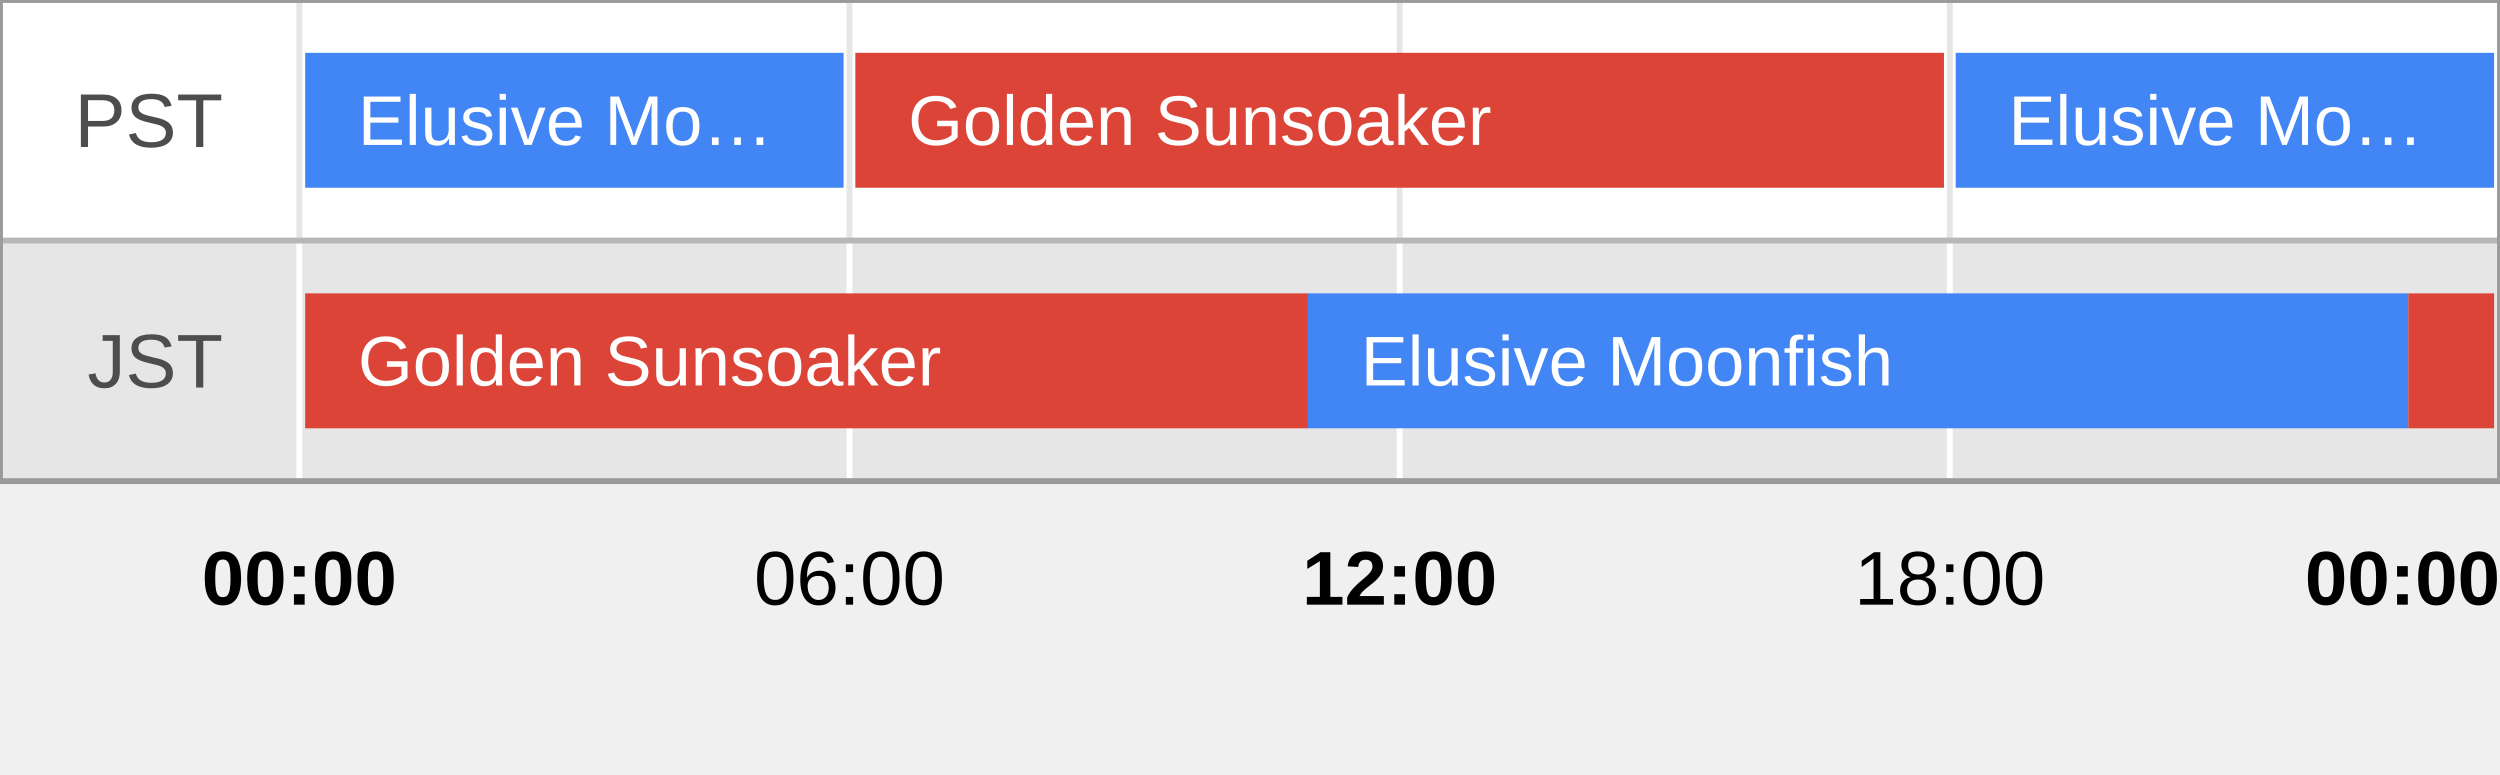
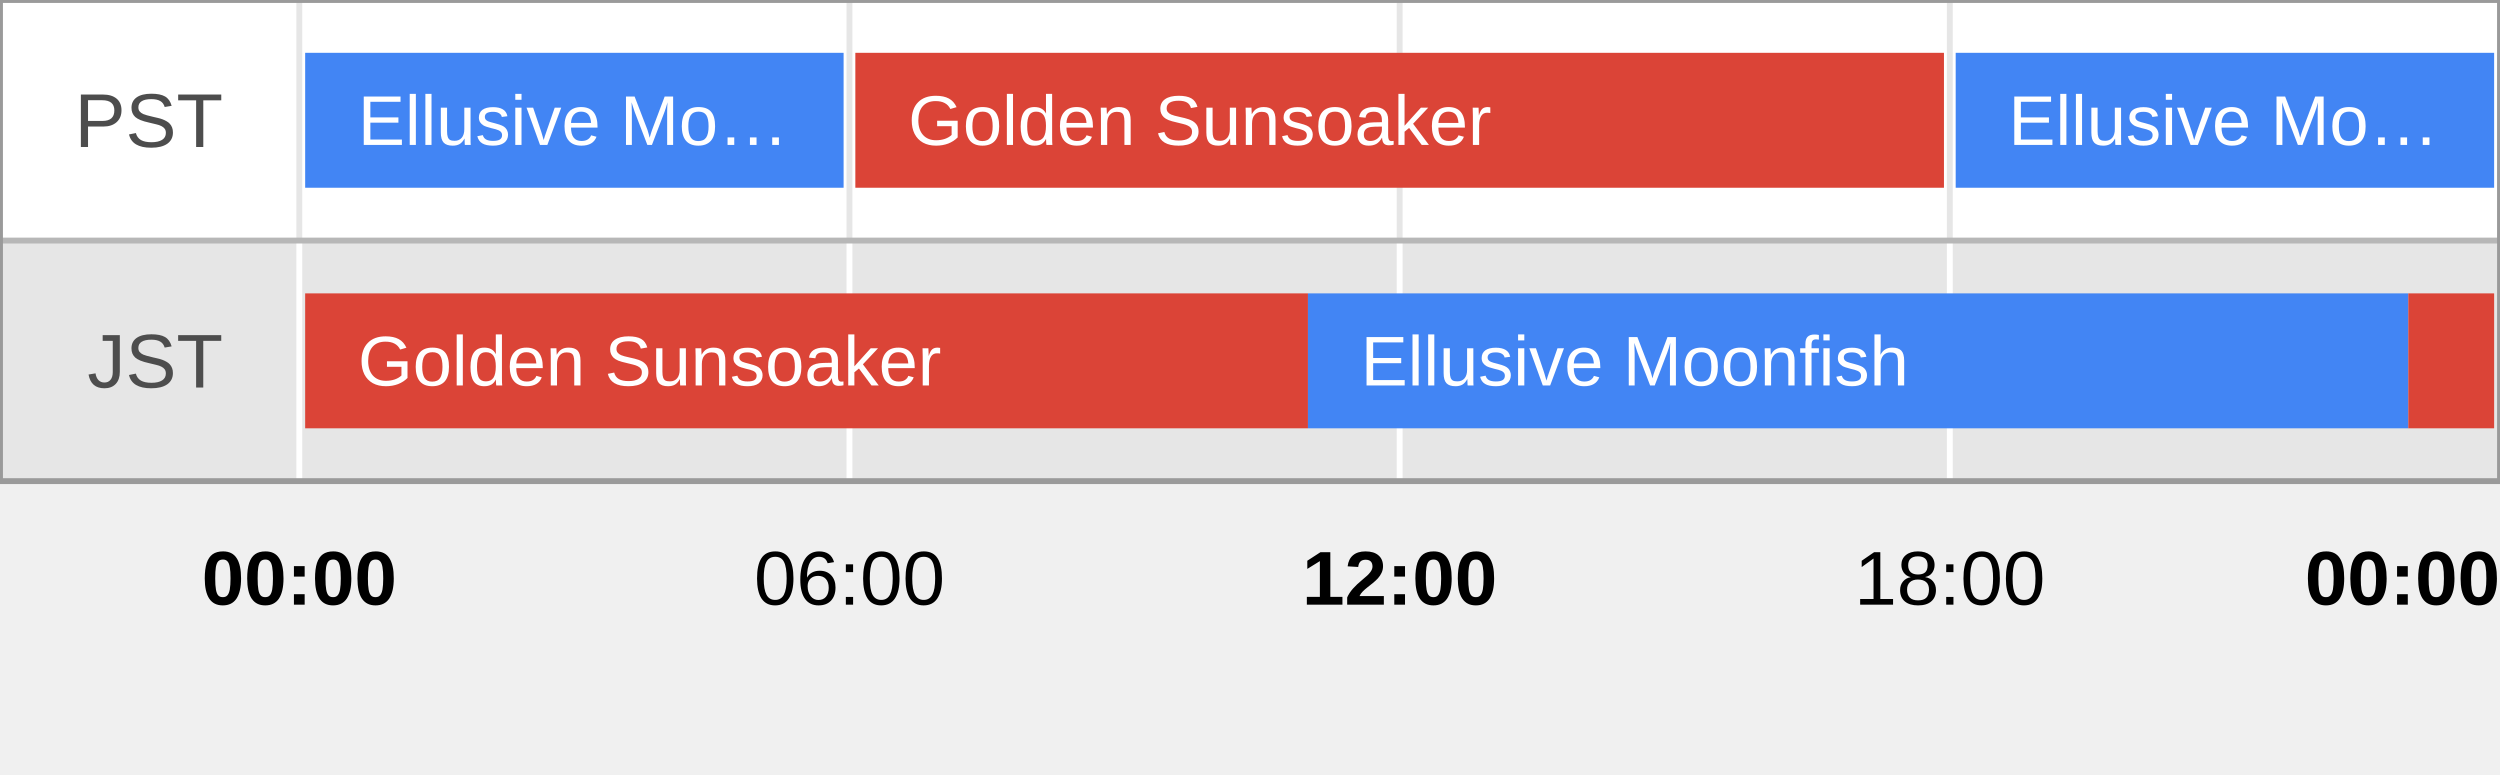
<svg xmlns="http://www.w3.org/2000/svg" width="426" height="132" aria-label="グラフ。" style="overflow: hidden;">
-   <defs id="_ABSTRACT_RENDERER_ID_117" />
+   <defs id="_ABSTRACT_RENDERER_ID_65" />
  <g>
    <rect x="0" y="0" width="426" height="40.992" stroke="none" stroke-width="0" fill="#ffffff" />
    <path d="M51,0L51,40.992" stroke="#e6e6e6" stroke-width="1" fill-opacity="1" fill="none" />
    <path d="M144.75,0L144.75,40.992" stroke="#e6e6e6" stroke-width="1" fill-opacity="1" fill="none" />
    <path d="M238.5,0L238.5,40.992" stroke="#e6e6e6" stroke-width="1" fill-opacity="1" fill="none" />
    <path d="M332.25,0L332.25,40.992" stroke="#e6e6e6" stroke-width="1" fill-opacity="1" fill="none" />
    <path d="M426,0L426,40.992" stroke="#e6e6e6" stroke-width="1" fill-opacity="1" fill="none" />
    <rect x="0" y="40.992" width="426" height="40.992" stroke="none" stroke-width="0" fill="#e6e6e6" />
    <path d="M51,40.992L51,81.984" stroke="#ffffff" stroke-width="1" fill-opacity="1" fill="none" />
    <path d="M144.75,40.992L144.75,81.984" stroke="#ffffff" stroke-width="1" fill-opacity="1" fill="none" />
    <path d="M238.5,40.992L238.5,81.984" stroke="#ffffff" stroke-width="1" fill-opacity="1" fill="none" />
    <path d="M332.25,40.992L332.25,81.984" stroke="#ffffff" stroke-width="1" fill-opacity="1" fill="none" />
    <path d="M426,40.992L426,81.984" stroke="#ffffff" stroke-width="1" fill-opacity="1" fill="none" />
    <path d="M0,40.992L426,40.992" stroke="#b7b7b7" stroke-width="1" fill-opacity="1" fill="none" />
    <text text-anchor="end" x="38" y="25.046" font-family="Arial" font-size="13" stroke="none" stroke-width="0" fill="#4d4d4d">PST</text>
    <text text-anchor="end" x="38" y="66.038" font-family="Arial" font-size="13" stroke="none" stroke-width="0" fill="#4d4d4d">JST</text>
    <rect x="0" y="0" width="426" height="81.984" stroke="#9a9a9a" stroke-width="1" fill-opacity="1" fill="none" />
  </g>
  <g>
    <text text-anchor="middle" x="51" y="103.034" font-family="Arial" font-size="13" font-weight="bold" stroke="none" stroke-width="0" fill="#000000">00:00</text>
    <text text-anchor="middle" x="144.75" y="103.034" font-family="Arial" font-size="13" stroke="none" stroke-width="0" fill="#000000">06:00</text>
    <text text-anchor="middle" x="238.5" y="103.034" font-family="Arial" font-size="13" font-weight="bold" stroke="none" stroke-width="0" fill="#000000">12:00</text>
    <text text-anchor="middle" x="332.25" y="103.034" font-family="Arial" font-size="13" stroke="none" stroke-width="0" fill="#000000">18:00</text>
    <text text-anchor="end" x="426" y="103.034" font-family="Arial" font-size="13" font-weight="bold" stroke="none" stroke-width="0" fill="#000000">00:00</text>
  </g>
  <g />
  <g>
    <rect x="52" y="9" width="91.75" height="22.992" stroke="none" stroke-width="0" fill="#4285f4" />
-     <text text-anchor="start" x="61" y="24.696" font-family="Arial" font-size="12" stroke="none" stroke-width="0" fill="#ffffff">Elusive Mo…</text>
+     <text text-anchor="start" x="61" y="24.696" font-family="Arial" font-size="12" stroke="none" stroke-width="0" fill="#ffffff">Ellusive Mo…</text>
    <rect x="145.75" y="9" width="185.5" height="22.992" stroke="none" stroke-width="0" fill="#db4437" />
    <text text-anchor="start" x="154.75" y="24.696" font-family="Arial" font-size="12" stroke="none" stroke-width="0" fill="#ffffff">Golden Sunsoaker</text>
    <rect x="333.25" y="9" width="91.75" height="22.992" stroke="none" stroke-width="0" fill="#4285f4" />
-     <text text-anchor="start" x="342.25" y="24.696" font-family="Arial" font-size="12" stroke="none" stroke-width="0" fill="#ffffff">Elusive Mo…</text>
+     <text text-anchor="start" x="342.25" y="24.696" font-family="Arial" font-size="12" stroke="none" stroke-width="0" fill="#ffffff">Ellusive Mo…</text>
    <rect x="52" y="49.992" width="170.875" height="22.992" stroke="none" stroke-width="0" fill="#db4437" />
    <text text-anchor="start" x="61" y="65.688" font-family="Arial" font-size="12" stroke="none" stroke-width="0" fill="#ffffff">Golden Sunsoaker</text>
    <rect x="222.875" y="49.992" width="187.5" height="22.992" stroke="none" stroke-width="0" fill="#4285f4" />
-     <text text-anchor="start" x="231.875" y="65.688" font-family="Arial" font-size="12" stroke="none" stroke-width="0" fill="#ffffff">Elusive Moonfish</text>
+     <text text-anchor="start" x="231.875" y="65.688" font-family="Arial" font-size="12" stroke="none" stroke-width="0" fill="#ffffff">Ellusive Moonfish</text>
    <rect x="410.375" y="49.992" width="14.625" height="22.992" stroke="none" stroke-width="0" fill="#db4437" />
  </g>
  <g />
  <g />
  <g />
  <g />
</svg>
